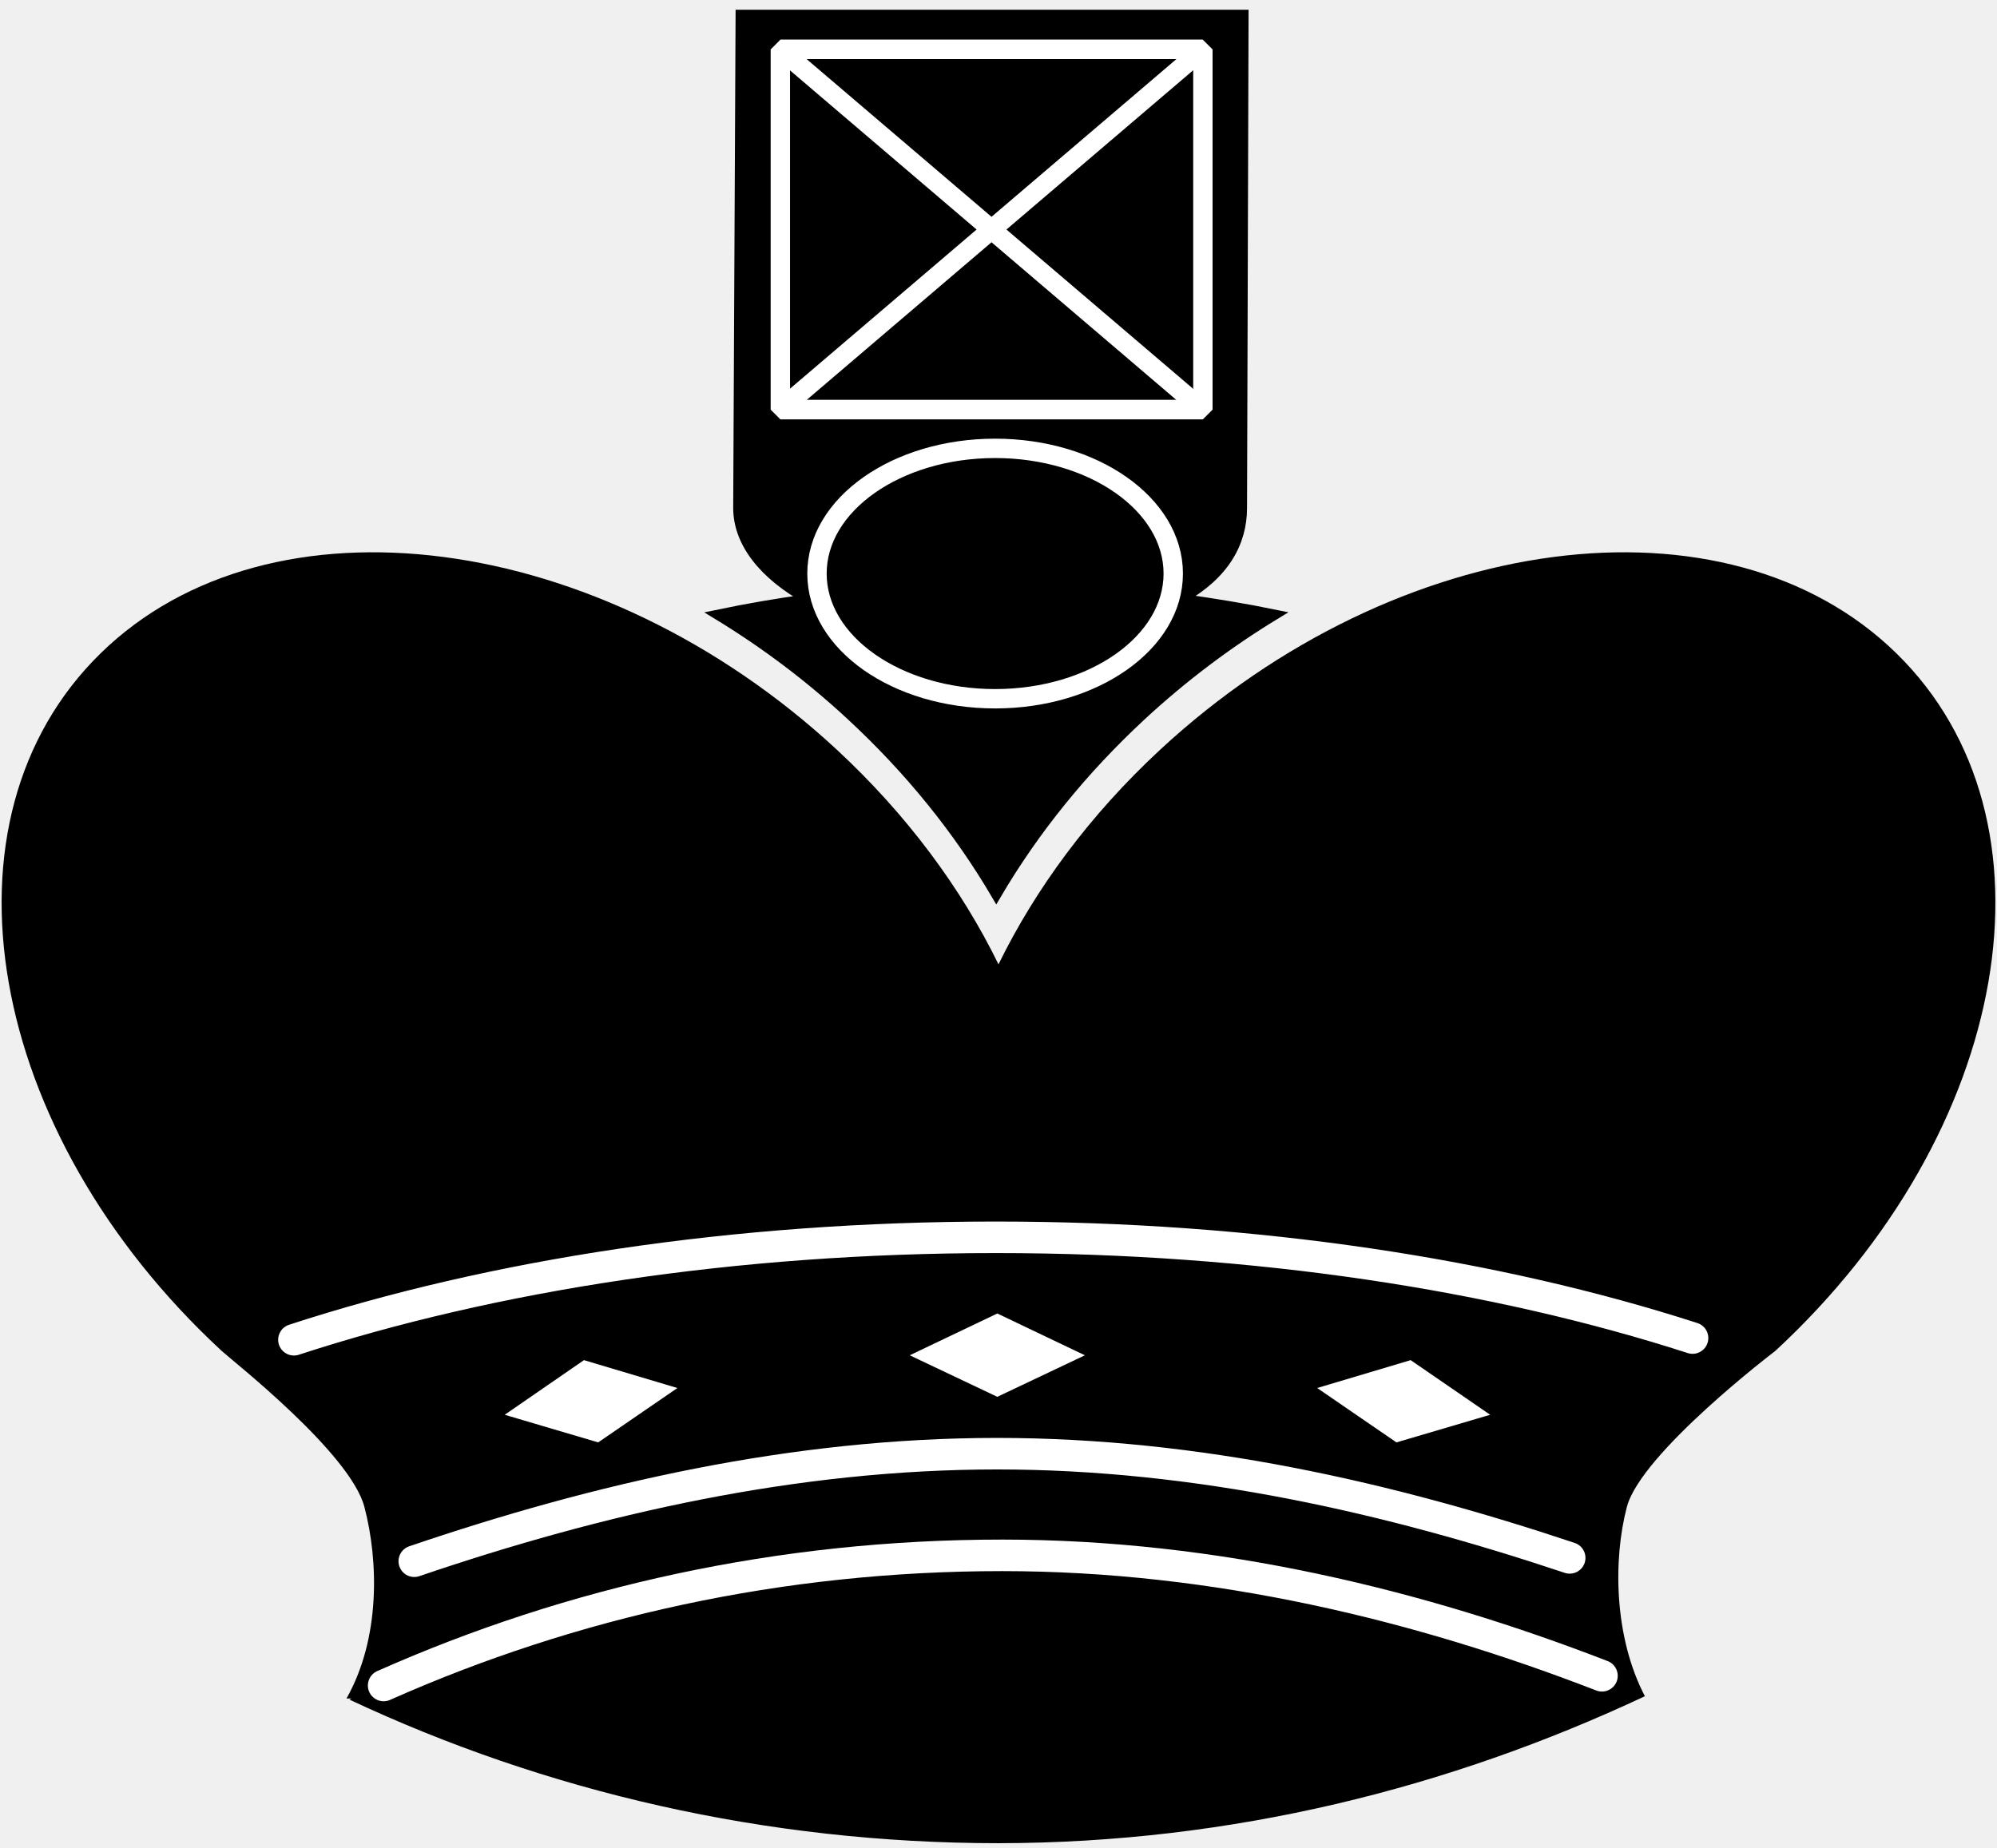
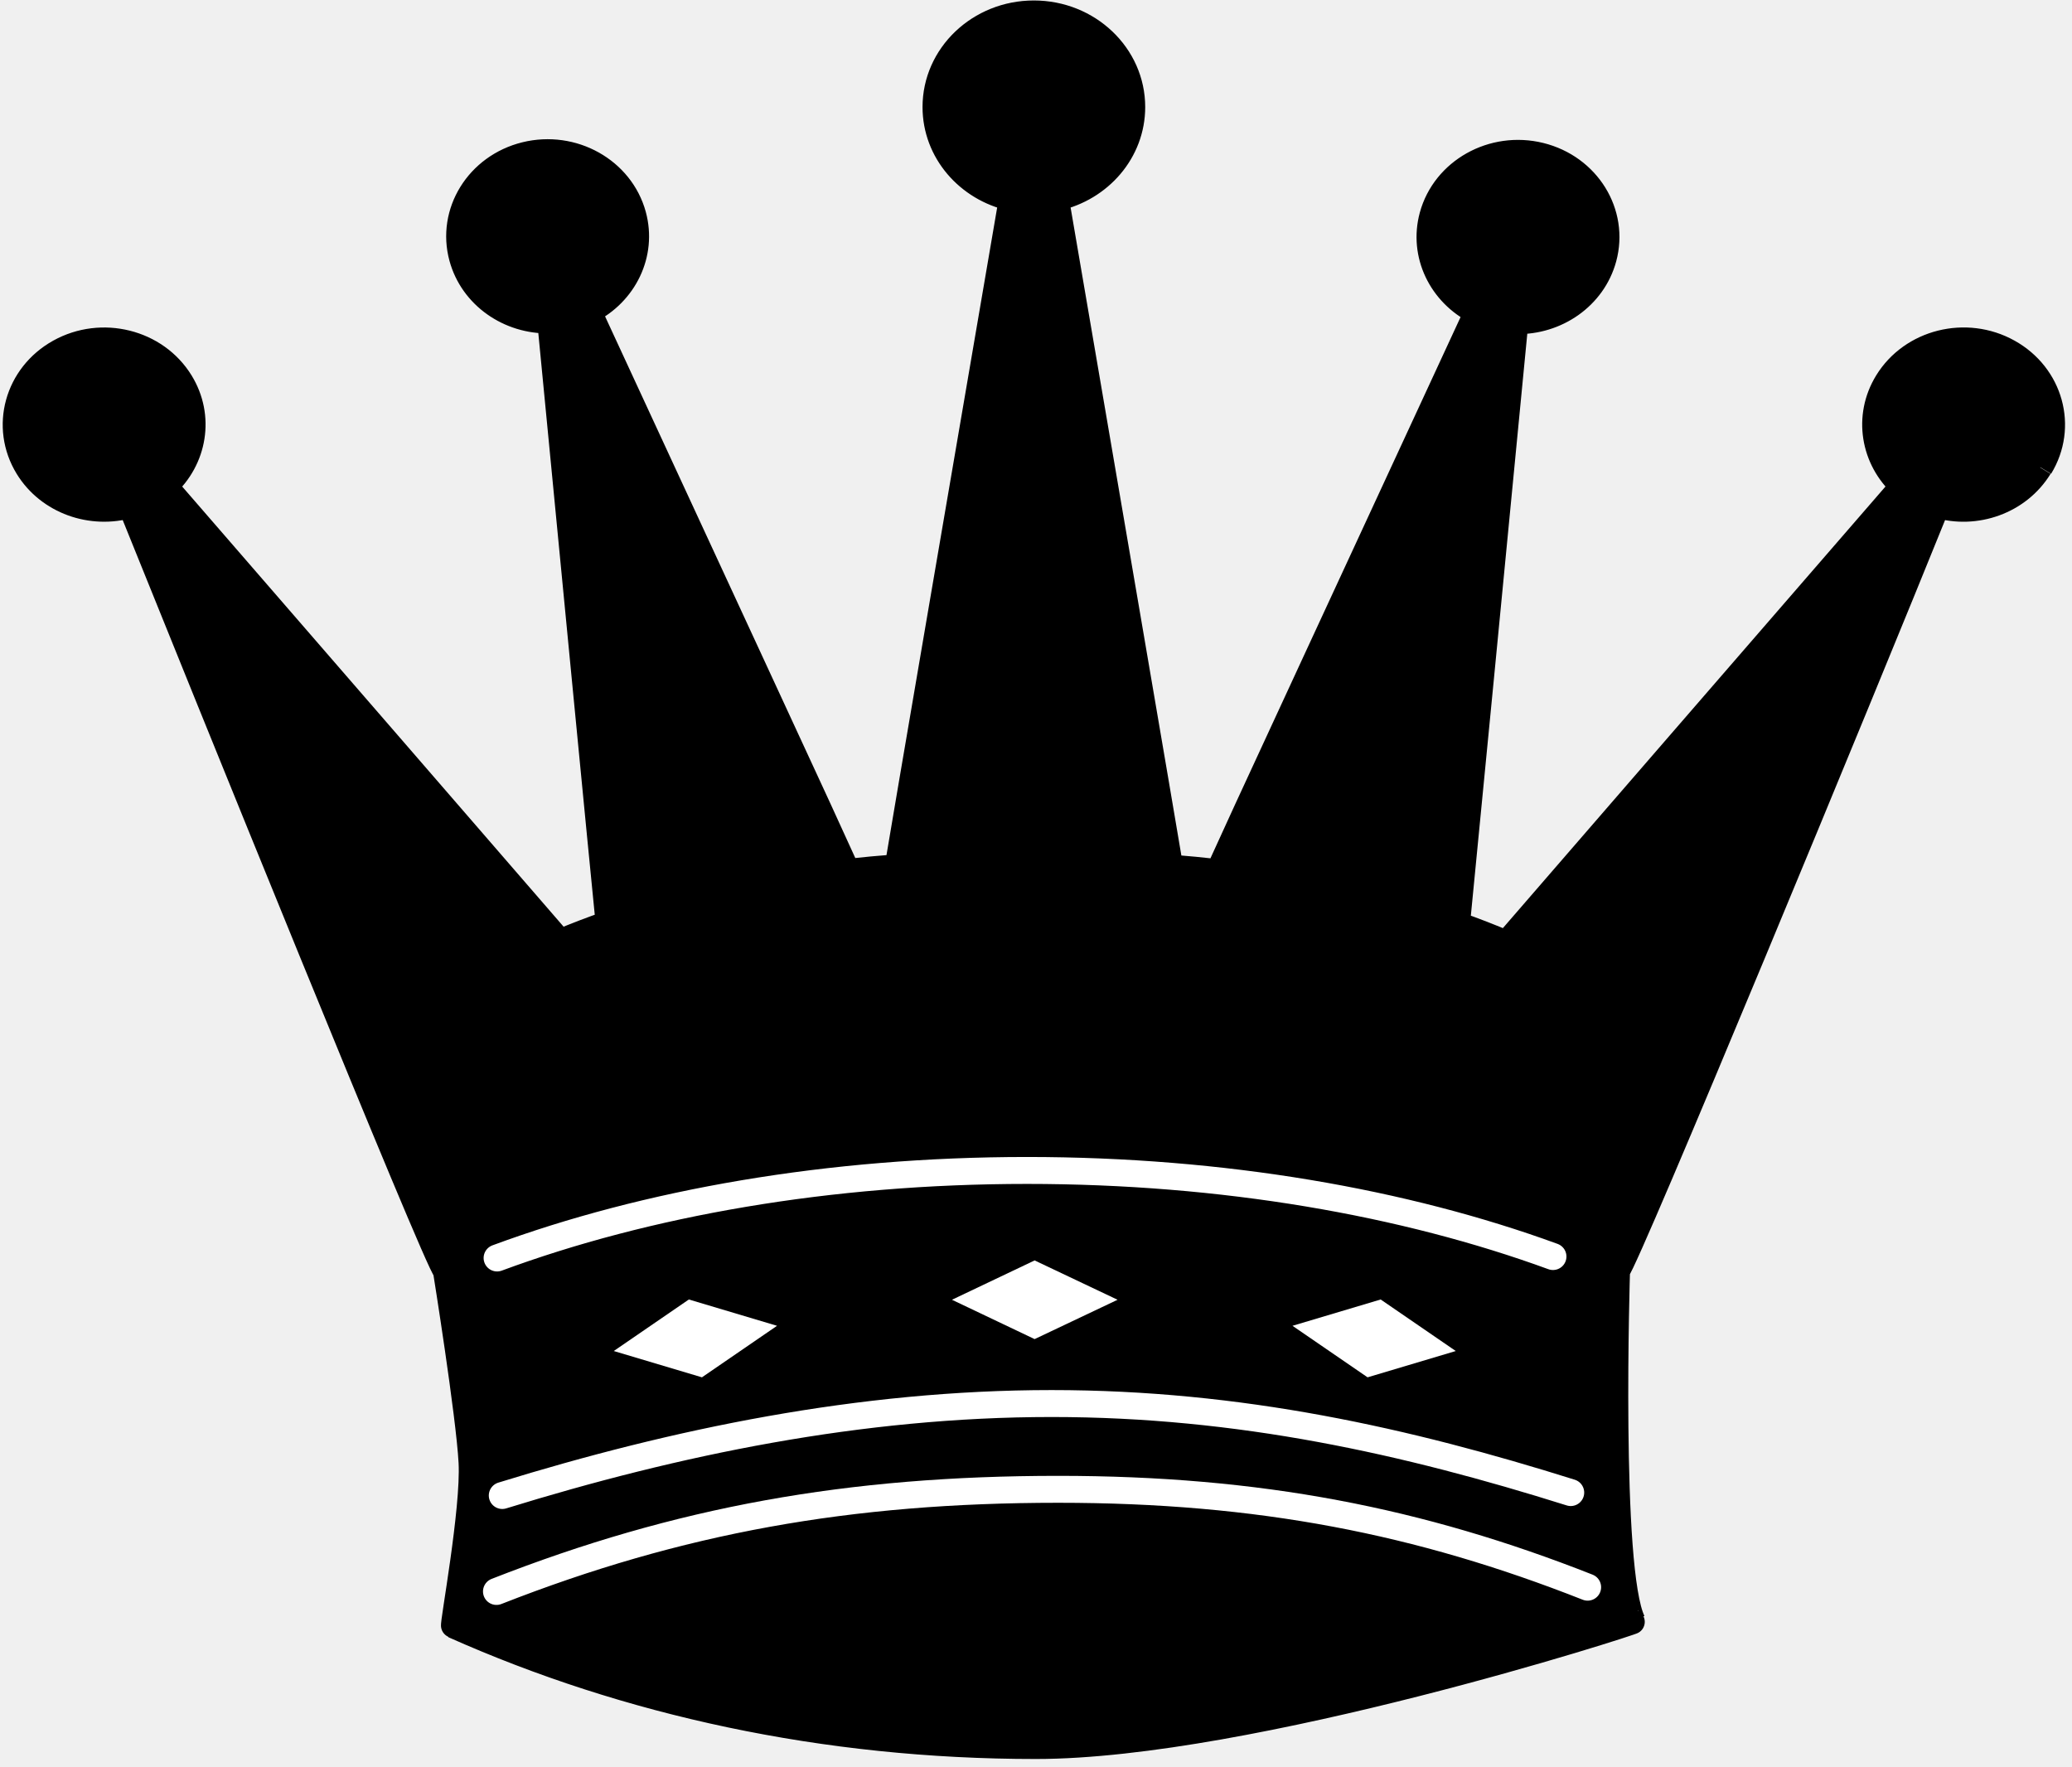
- <svg xmlns="http://www.w3.org/2000/svg" width="201" height="186" viewBox="0 0 201 186" fill="none">
-   <path d="M118.975 60.258C123.231 57.863 125.028 54.659 125.028 51.133C125.028 50.101 125.182 1.469 125.182 1.469H74.524C74.524 1.469 74.285 50.519 74.285 51.133C74.285 54.685 76.93 57.911 81.244 60.312C78.192 60.734 75.175 61.252 72.191 61.875C76.963 64.778 81.471 68.167 85.641 72.033C91.549 77.504 96.438 83.562 100.276 90.094C104.114 83.562 109.005 77.504 114.908 72.033C119.087 68.167 123.598 64.772 128.37 61.869C125.318 61.24 122.171 60.731 119.025 60.282L118.975 60.258Z" fill="black" stroke="black" stroke-width="0.975" />
-   <path d="M165.574 170.793C162.44 164.812 162.354 156.992 163.746 151.71C165.172 146.277 178.695 135.994 178.695 135.994C202.518 113.94 207.972 82.502 190.881 65.78C173.785 49.059 140.623 53.392 116.801 75.448C109.688 82.037 104.23 89.461 100.5 97.083C96.772 89.461 91.309 82.037 84.199 75.448C60.381 53.392 27.213 49.059 10.118 65.78C-6.971 82.501 -1.514 113.941 22.303 135.994C23.379 136.988 35.251 146.277 36.678 151.71C38.102 157.138 38.3 164.941 34.874 170.995H35.389C35.313 171.036 35.24 171.062 35.163 171.103C54.874 180.356 77.058 185.562 100.518 185.562C123.959 185.532 145.827 180.021 165.556 170.768" fill="black" />
-   <path d="M38.614 169.685C57.585 161.26 78.562 156.583 100.877 156.583C122.312 156.583 142.885 161.593 161.239 168.708" fill="black" />
-   <path d="M38.614 169.685C57.585 161.26 78.562 156.583 100.877 156.583C122.312 156.583 142.885 161.593 161.239 168.708" stroke="white" stroke-width="3.174" stroke-linecap="round" />
-   <path d="M170.357 134.707C150.599 128.325 126.388 124.565 100.228 124.565C73.84 124.565 49.438 128.396 29.584 134.879" fill="black" />
-   <path d="M170.357 134.707C150.599 128.325 126.388 124.565 100.228 124.565C73.84 124.565 49.438 128.396 29.584 134.879" stroke="white" stroke-width="3.174" stroke-linecap="round" />
-   <path d="M121.052 4.975L78.543 41.241H121.052L78.543 4.975H121.052Z" stroke="white" stroke-width="1.95" stroke-linejoin="bevel" />
-   <path d="M157.991 156.838C139.798 150.758 120.441 146.348 100.364 146.348C79.899 146.348 60.186 150.881 41.698 157.174" stroke="white" stroke-width="3.174" stroke-linecap="round" />
-   <path d="M90.405 136.444L100.379 141.175L110.354 136.444L100.379 131.682L90.405 136.444Z" fill="white" stroke="black" stroke-width="0.997" />
-   <path d="M49.658 142.613L60.293 145.757L69.324 139.558L58.689 136.384L49.658 142.613Z" fill="white" stroke="black" stroke-width="0.997" />
-   <path d="M151.132 142.613L140.466 145.757L131.435 139.558L142.07 136.384L151.132 142.613Z" fill="white" stroke="black" stroke-width="0.997" />
-   <path d="M121.071 4.975H78.543V41.241H121.071V4.975Z" stroke="white" stroke-width="1.95" stroke-linejoin="bevel" />
-   <path d="M100.159 70.346C110.061 70.346 118.089 64.703 118.089 57.742C118.089 50.781 110.061 45.138 100.159 45.138C90.257 45.138 82.23 50.781 82.23 57.742C82.23 64.703 90.257 70.346 100.159 70.346Z" stroke="white" stroke-width="1.95" />
+ <svg xmlns="http://www.w3.org/2000/svg" width="224" height="191" viewBox="0 0 224 191" fill="none">
+   <path d="M220.593 50.524C223.269 46.151 221.724 40.542 217.13 37.994C212.546 35.443 206.652 36.917 203.973 41.288C201.674 45.035 202.492 49.683 205.66 52.542C192.551 67.667 168.632 95.258 162.852 101.949C161.155 101.229 159.398 100.543 157.573 99.902C158.089 94.773 161.878 55.607 163.89 34.778C168.257 34.873 172.282 32.121 173.425 27.923C174.756 23.025 171.664 18.028 166.521 16.759C161.371 15.492 156.123 18.434 154.789 23.331C153.649 27.527 155.763 31.792 159.632 33.73C150.153 54.202 131.759 93.945 131.713 94.109C131.704 94.149 131.71 94.19 131.701 94.229C130.029 94.038 128.312 93.873 126.566 93.735C126.216 91.533 118.328 45.463 114.214 21.47C118.94 20.418 122.464 16.392 122.464 11.573C122.464 5.95 117.677 1.393 111.768 1.393C105.865 1.393 101.075 5.951 101.075 11.573C101.075 16.392 104.603 20.418 109.328 21.47C105.235 45.354 97.397 91.112 96.985 93.696C95.154 93.834 93.369 94.003 91.62 94.195C91.608 94.138 91.611 94.09 91.593 94.035C91.55 93.872 73.153 54.125 63.68 33.653C67.546 31.721 69.66 27.454 68.52 23.256C67.186 18.36 61.935 15.418 56.788 16.686C51.648 17.954 48.553 22.952 49.887 27.848C51.03 32.047 55.052 34.798 59.418 34.701C61.428 55.508 65.204 94.593 65.736 99.807C63.941 100.425 62.221 101.092 60.549 101.791C54.542 94.841 30.888 67.552 17.874 52.546C21.048 49.687 21.868 45.039 19.57 41.292C16.893 36.921 10.997 35.447 6.406 37.998C1.819 40.546 0.27 46.156 2.95 50.528C5.245 54.27 9.903 55.881 14.079 54.657C21.905 74.057 47.167 136.497 48.133 137.357H48.142C48.161 137.465 50.644 152.953 50.917 158.089C51.191 163.198 48.855 175.697 49.024 175.77V175.782C49.027 175.782 49.03 175.776 49.033 175.776C67.768 184.126 89.104 188.82 111.985 188.82C135.079 188.82 176.768 175.379 176.573 175.291C173.847 169.816 174.877 137.351 174.877 137.351C175.841 136.482 201.434 74.566 209.466 54.657C213.588 55.885 218.244 54.268 220.541 50.525" fill="black" />
+   <path d="M220.593 50.524C223.269 46.151 221.724 40.542 217.13 37.994C212.546 35.443 206.652 36.917 203.973 41.288C201.674 45.035 202.492 49.683 205.66 52.542C192.551 67.667 168.632 95.258 162.852 101.949C161.155 101.229 159.398 100.543 157.573 99.902C158.089 94.773 161.878 55.607 163.89 34.778C168.257 34.873 172.282 32.121 173.425 27.923C174.756 23.025 171.664 18.028 166.521 16.759C161.371 15.492 156.123 18.434 154.789 23.331C153.649 27.527 155.763 31.792 159.632 33.73C150.153 54.202 131.759 93.945 131.713 94.109C131.704 94.149 131.71 94.19 131.701 94.229C130.029 94.038 128.312 93.873 126.566 93.735C126.216 91.533 118.328 45.463 114.214 21.47C118.94 20.418 122.464 16.392 122.464 11.573C122.464 5.95 117.677 1.393 111.768 1.393C105.865 1.393 101.075 5.951 101.075 11.573C101.075 16.392 104.603 20.418 109.328 21.47C105.235 45.354 97.397 91.112 96.985 93.696C95.154 93.834 93.369 94.003 91.62 94.195C91.608 94.138 91.611 94.09 91.593 94.035C91.55 93.872 73.153 54.125 63.68 33.653C67.546 31.721 69.66 27.454 68.52 23.256C67.186 18.36 61.935 15.418 56.788 16.686C51.648 17.954 48.553 22.952 49.887 27.848C51.03 32.047 55.052 34.798 59.418 34.701C61.428 55.508 65.204 94.593 65.736 99.807C63.941 100.425 62.221 101.092 60.549 101.791C54.542 94.841 30.888 67.552 17.874 52.546C21.048 49.687 21.868 45.039 19.57 41.292C16.893 36.921 10.997 35.447 6.406 37.998C1.819 40.546 0.27 46.156 2.95 50.528C5.245 54.27 9.903 55.881 14.079 54.657C21.905 74.057 47.167 136.497 48.133 137.357H48.142C48.161 137.465 50.644 152.953 50.917 158.089C51.191 163.198 48.855 175.697 49.024 175.77V175.782C49.027 175.782 49.03 175.776 49.033 175.776C67.768 184.126 89.104 188.82 111.985 188.82C135.079 188.82 176.768 175.379 176.573 175.291C173.847 169.816 174.877 137.351 174.877 137.351C175.841 136.482 201.434 74.566 209.466 54.657C213.588 55.885 218.244 54.268 220.541 50.525" stroke="black" stroke-width="2.684" stroke-linejoin="bevel" />
+   <path d="M53.672 172.05C73.371 164.323 91.811 161.007 114.406 161.007C136.105 161.007 153.475 164.426 171.637 171.588" fill="black" />
+   <path d="M53.672 172.05C73.371 164.323 91.811 161.007 114.406 161.007C136.105 161.007 153.475 164.426 171.637 171.588" stroke="white" stroke-width="2.912" stroke-linecap="round" />
+   <path d="M167.889 135.843C151.865 129.983 132.234 126.535 111.026 126.535C89.628 126.535 69.839 130.044 53.739 135.999" fill="black" />
+   <path d="M167.889 135.843C151.865 129.983 132.234 126.535 111.026 126.535C89.628 126.535 69.839 130.044 53.739 135.999" stroke="white" stroke-width="2.912" stroke-linecap="round" />
+   <path d="M169.809 161.359C152.073 155.781 134.018 151.734 113.688 151.734C92.975 151.734 73.014 155.898 54.299 161.677" stroke="white" stroke-width="2.912" stroke-linecap="round" />
+   <path d="M102.915 140.515L111.851 144.768L120.818 140.515L111.851 136.263L102.915 140.515Z" fill="white" />
+   <path d="M157.38 146.056L147.846 148.9L139.729 143.33L149.262 140.485L157.38 146.056Z" fill="white" />
+   <path d="M66.353 146.056L75.886 148.9L84.004 143.33L74.471 140.485L66.353 146.056Z" fill="white" />
</svg>
